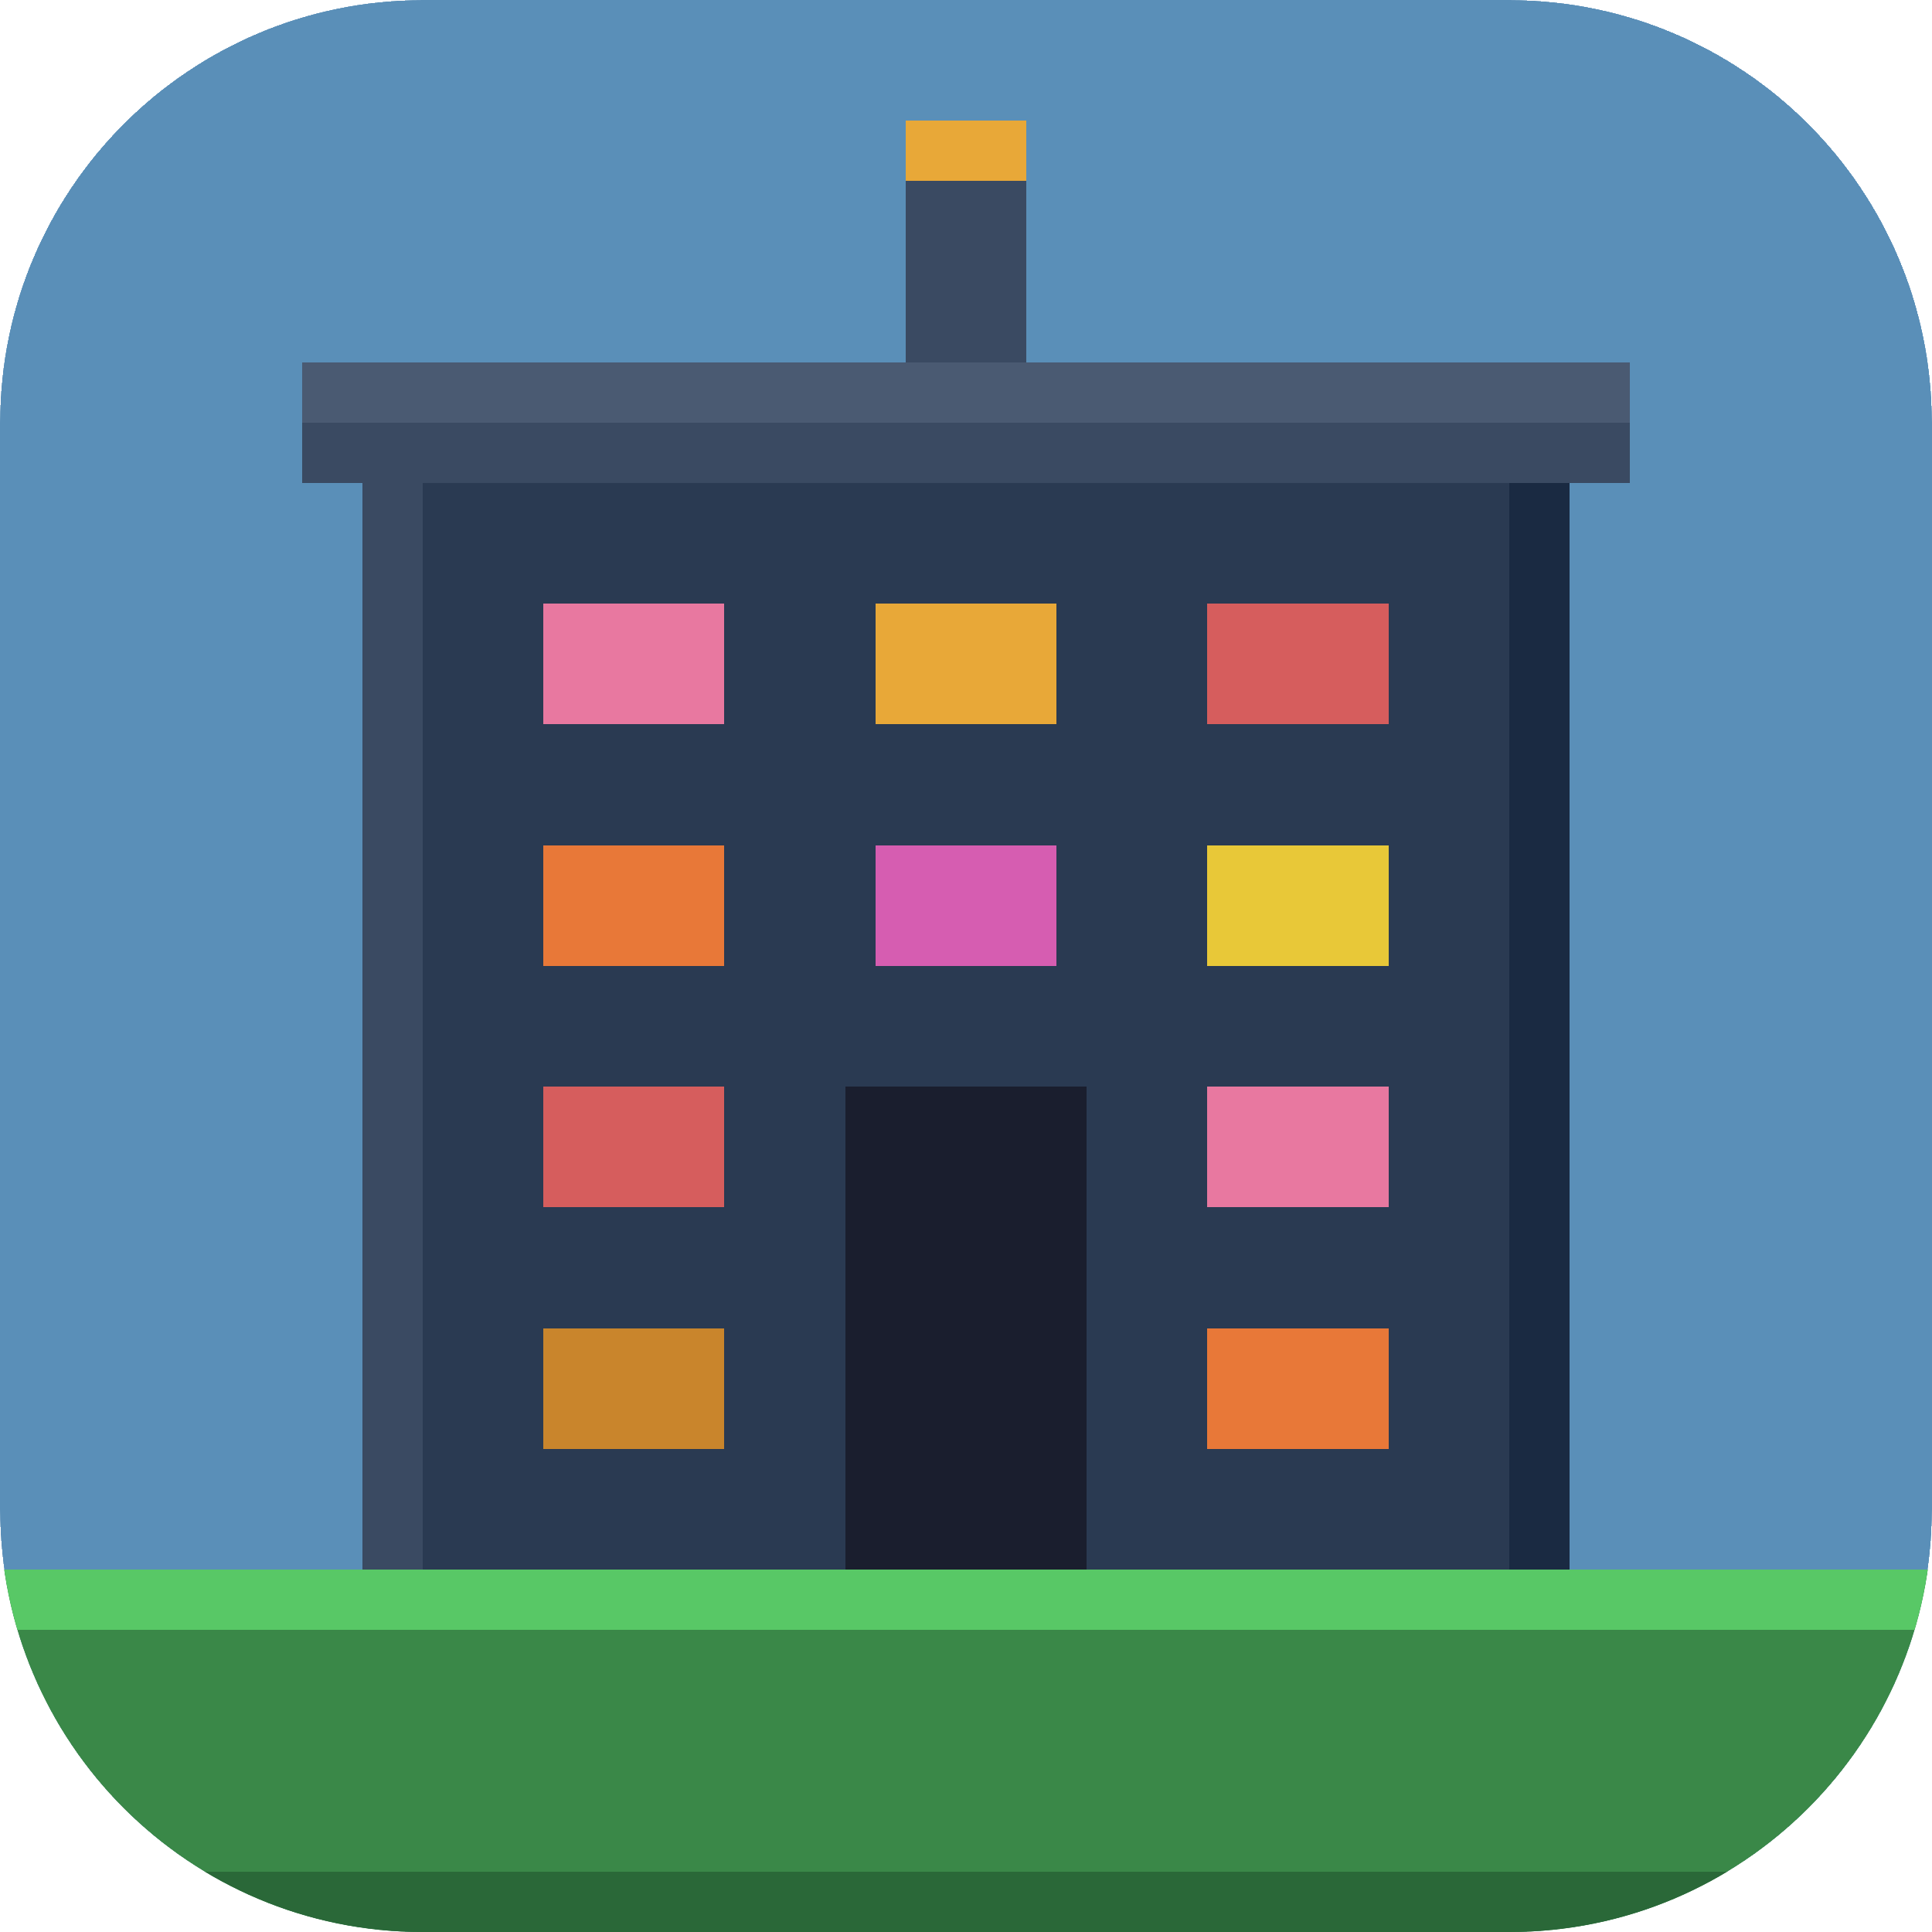
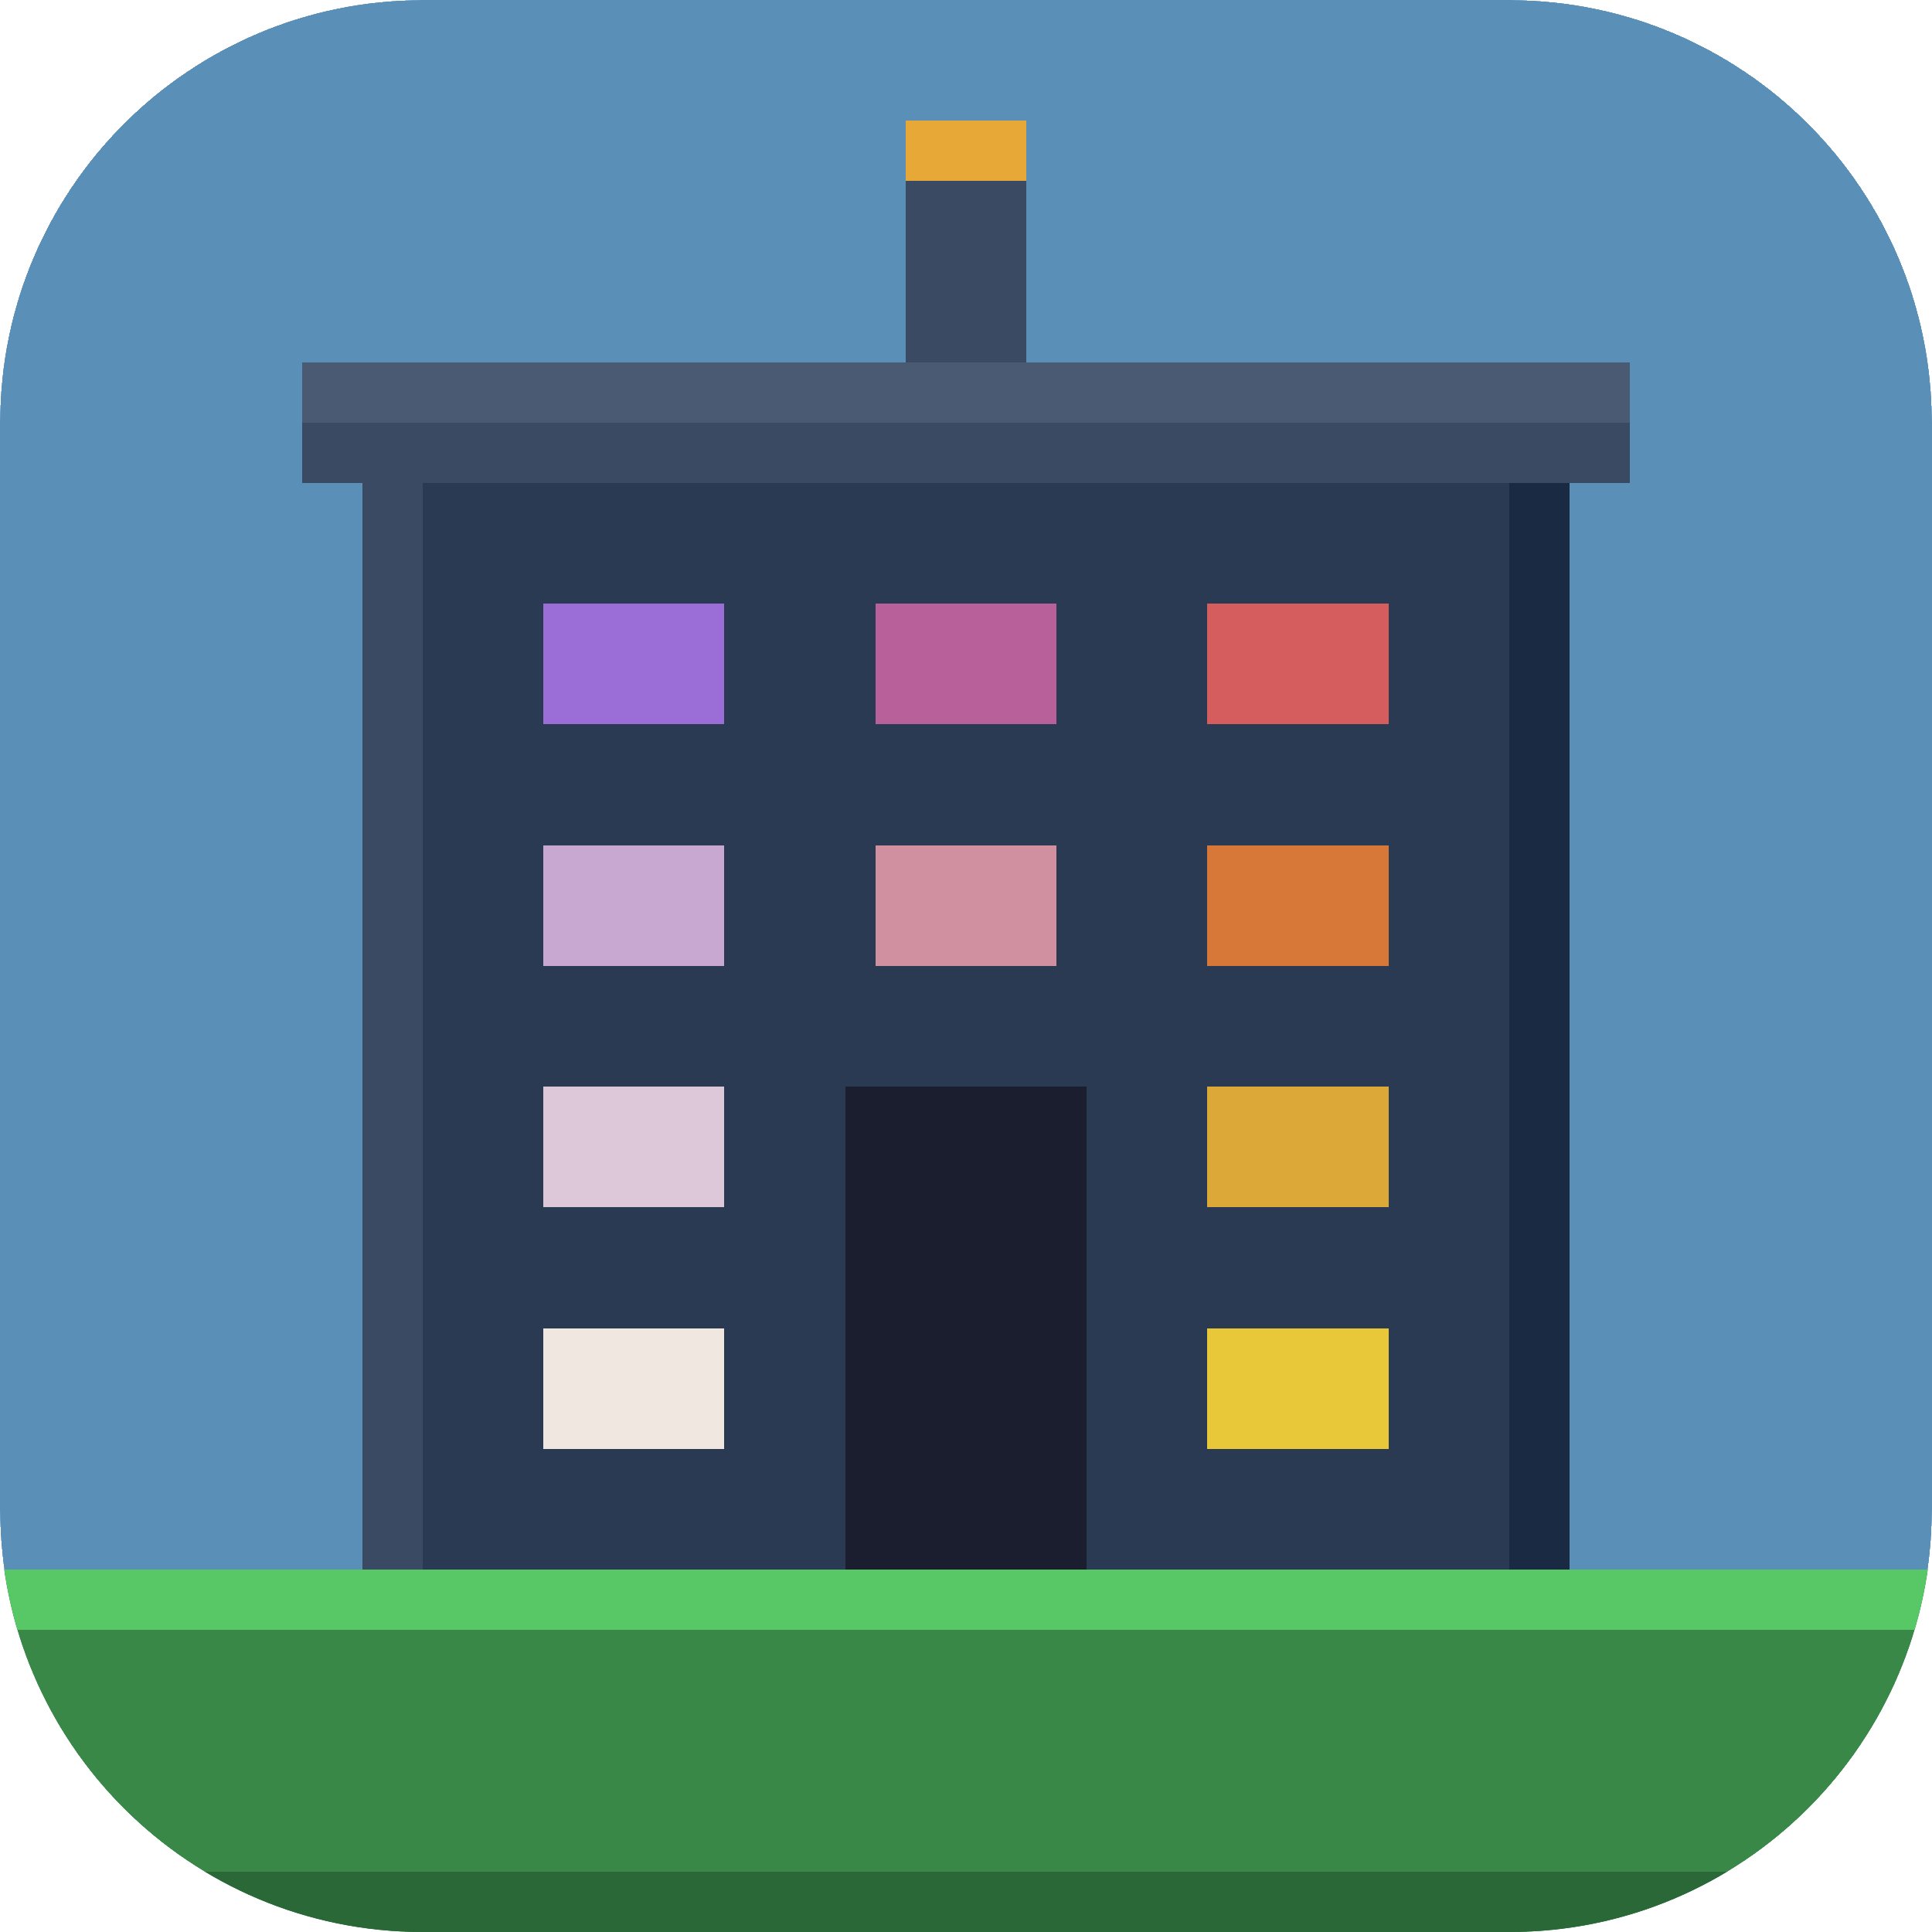
<svg xmlns="http://www.w3.org/2000/svg" viewBox="0 0 32 32" shape-rendering="crispEdges">
  <defs>
    <clipPath id="icon-clip">
      <rect width="32" height="32" rx="7" />
    </clipPath>
  </defs>
  <g clip-path="url(#icon-clip)">
    <rect width="32" height="32" rx="7" fill="#5a8fb8" />
    <rect x="15" y="3" width="2" height="3" fill="#3a4a62" />
    <rect x="15" y="2" width="2" height="1" fill="#e8a838" />
    <rect x="5" y="6" width="22" height="2" fill="#3a4a62" />
    <rect x="5" y="6" width="22" height="1" fill="#4a5a72" />
    <rect x="6" y="8" width="20" height="18" fill="#2a3a52" />
    <rect x="6" y="8" width="1" height="18" fill="#3a4a62" />
    <rect x="25" y="8" width="1" height="18" fill="#1a2a42" />
-     <rect x="9" y="10" width="3" height="2" fill="#e878a0" />
-     <rect x="14.5" y="10" width="3" height="2" fill="#e8a838" />
+     <rect x="9" y="10" width="3" height="2" fill="#9b6dd6" />
+     <rect x="14.5" y="10" width="3" height="2" fill="#b8609a" />
    <rect x="20" y="10" width="3" height="2" fill="#d65d5d" />
-     <rect x="9" y="14" width="3" height="2" fill="#e87838" />
-     <rect x="14.5" y="14" width="3" height="2" fill="#d65db1" />
-     <rect x="20" y="14" width="3" height="2" fill="#e8c838" />
-     <rect x="9" y="18" width="3" height="2" fill="#d65d5d" />
-     <rect x="20" y="18" width="3" height="2" fill="#e878a0" />
-     <rect x="9" y="22" width="3" height="2" fill="#c9852c" />
-     <rect x="20" y="22" width="3" height="2" fill="#e87838" />
+     <rect x="9" y="14" width="3" height="2" fill="#c8a8d0" />
+     <rect x="14.5" y="14" width="3" height="2" fill="#d090a0" />
+     <rect x="20" y="14" width="3" height="2" fill="#d87838" />
+     <rect x="9" y="18" width="3" height="2" fill="#dcc8d8" />
+     <rect x="20" y="18" width="3" height="2" fill="#dca838" />
+     <rect x="9" y="22" width="3" height="2" fill="#f0e8e0" />
+     <rect x="20" y="22" width="3" height="2" fill="#e8c838" />
    <rect x="14" y="18" width="4" height="8" fill="#1a1e2e" />
    <rect x="0" y="26" width="32" height="6" fill="#3a8848" />
    <rect x="0" y="26" width="32" height="1" fill="#58c866" />
    <rect x="0" y="31" width="32" height="1" fill="#2a6838" />
  </g>
</svg>
